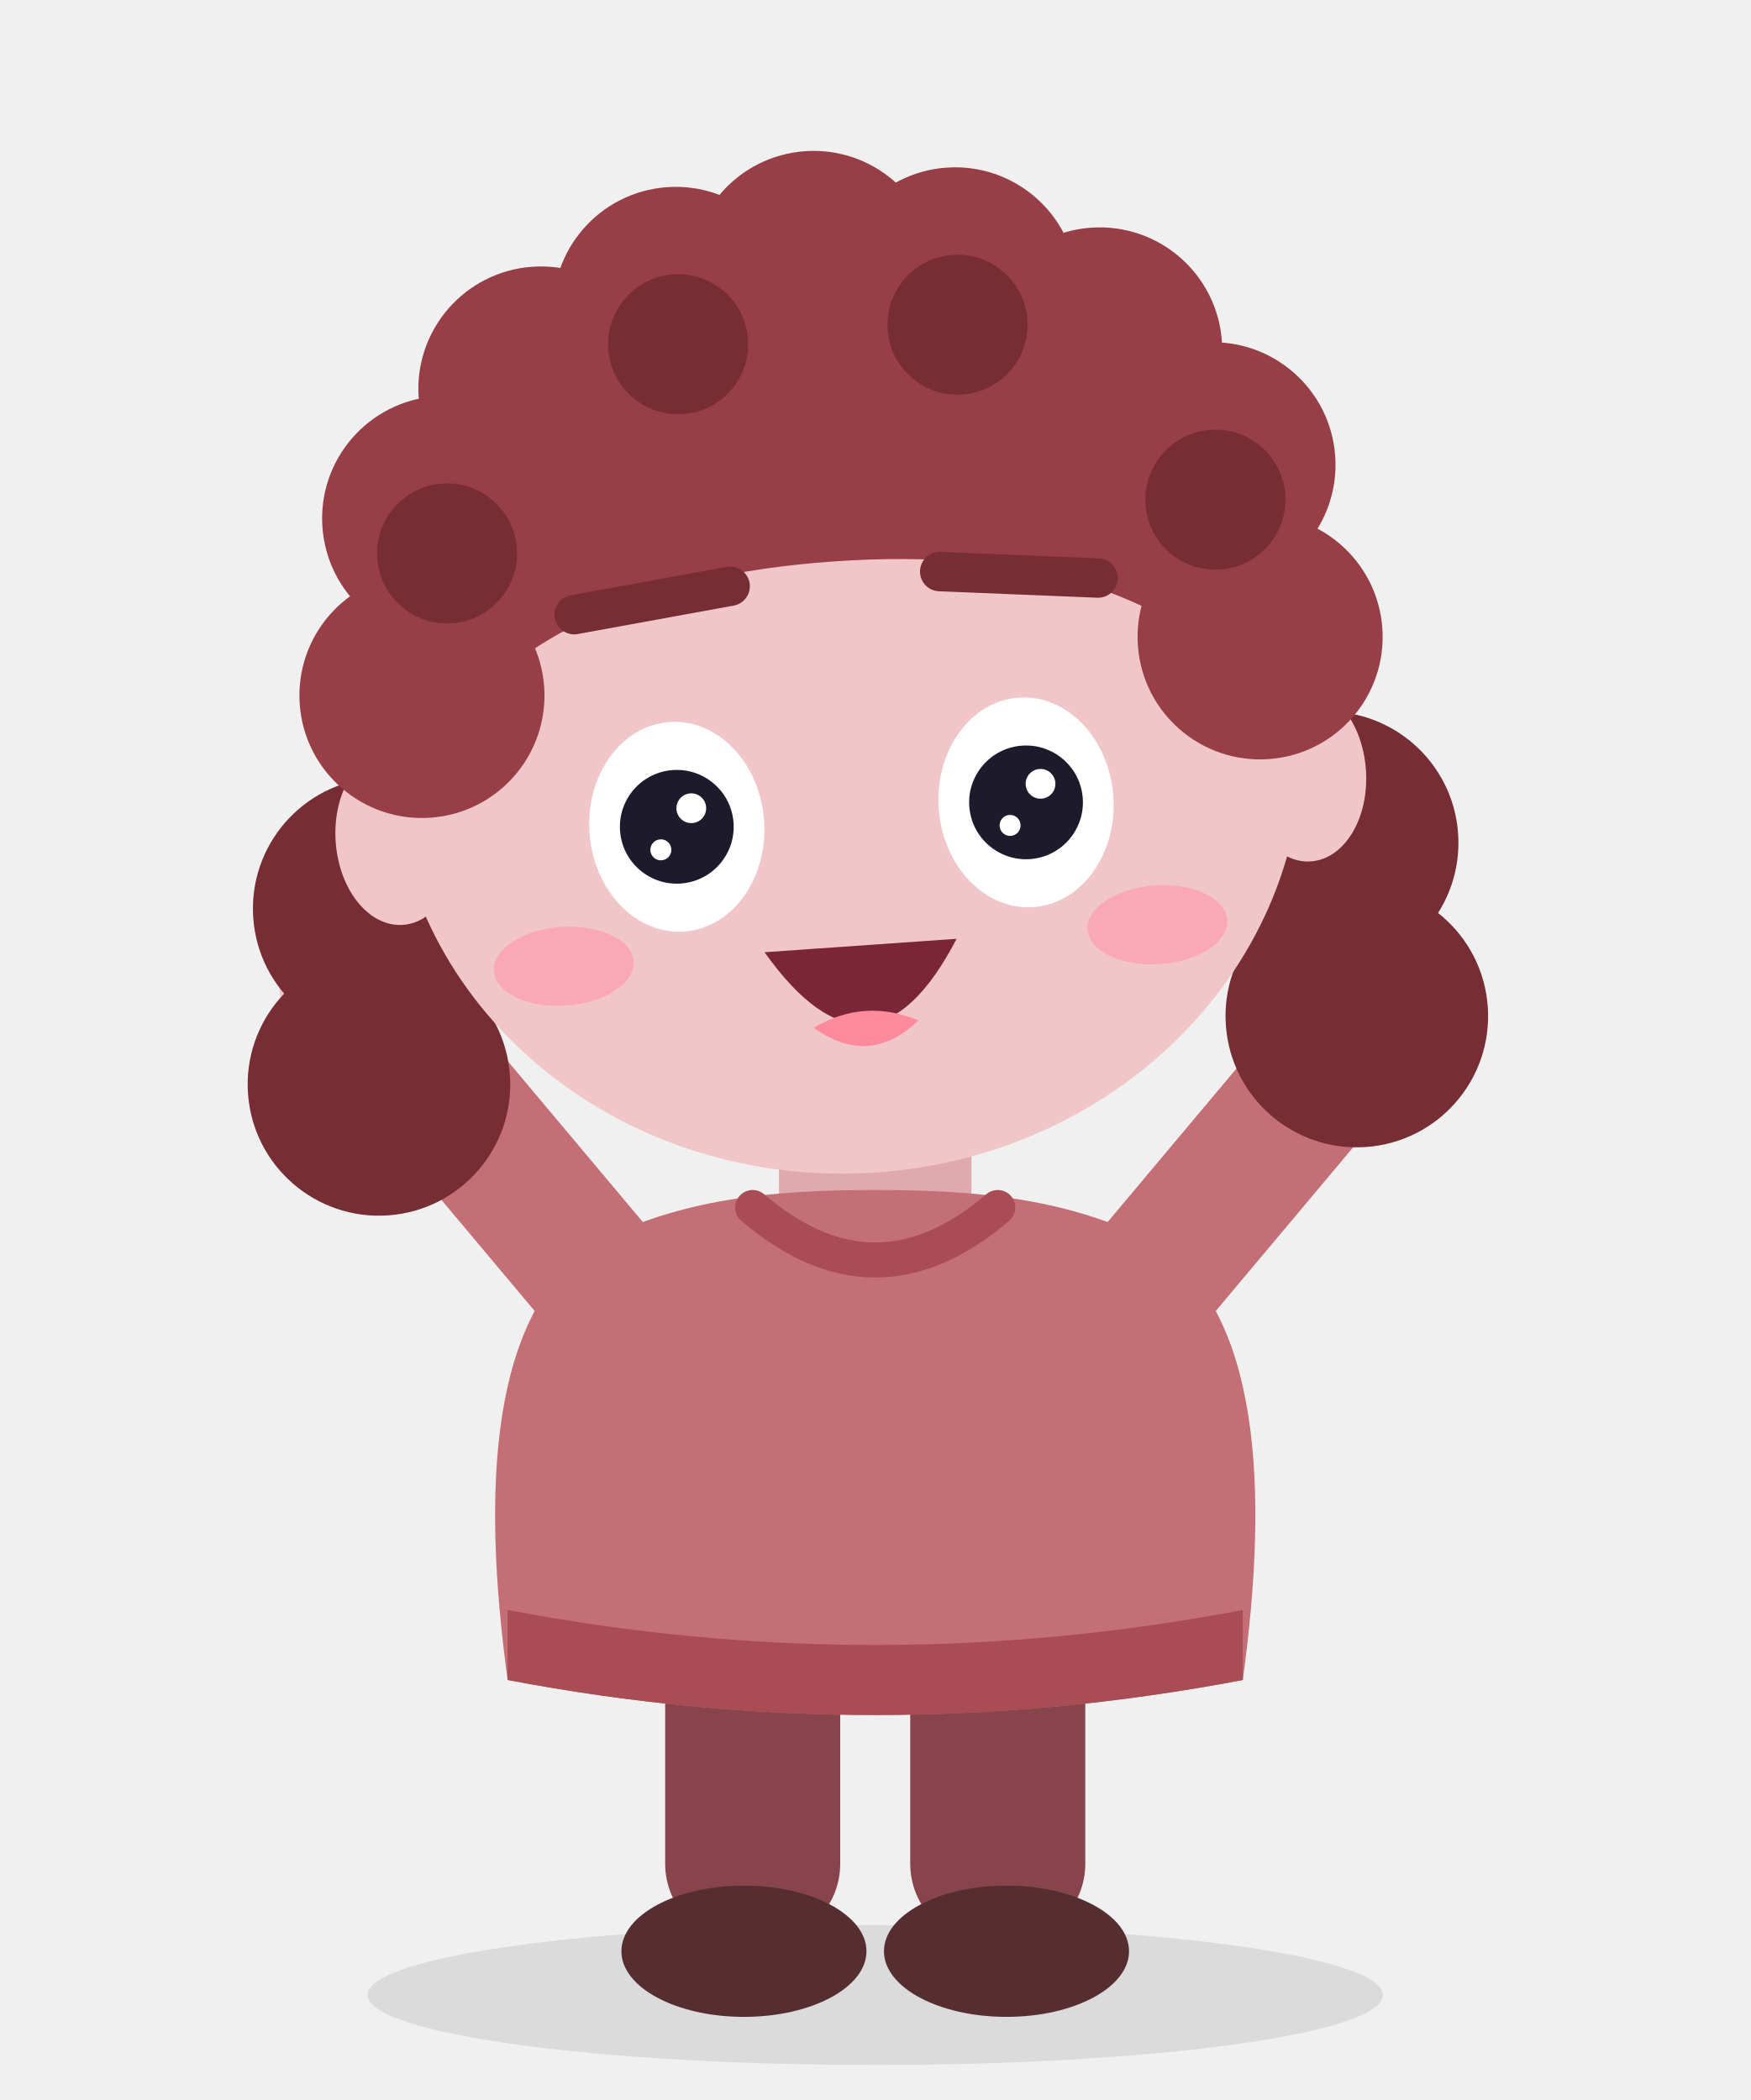
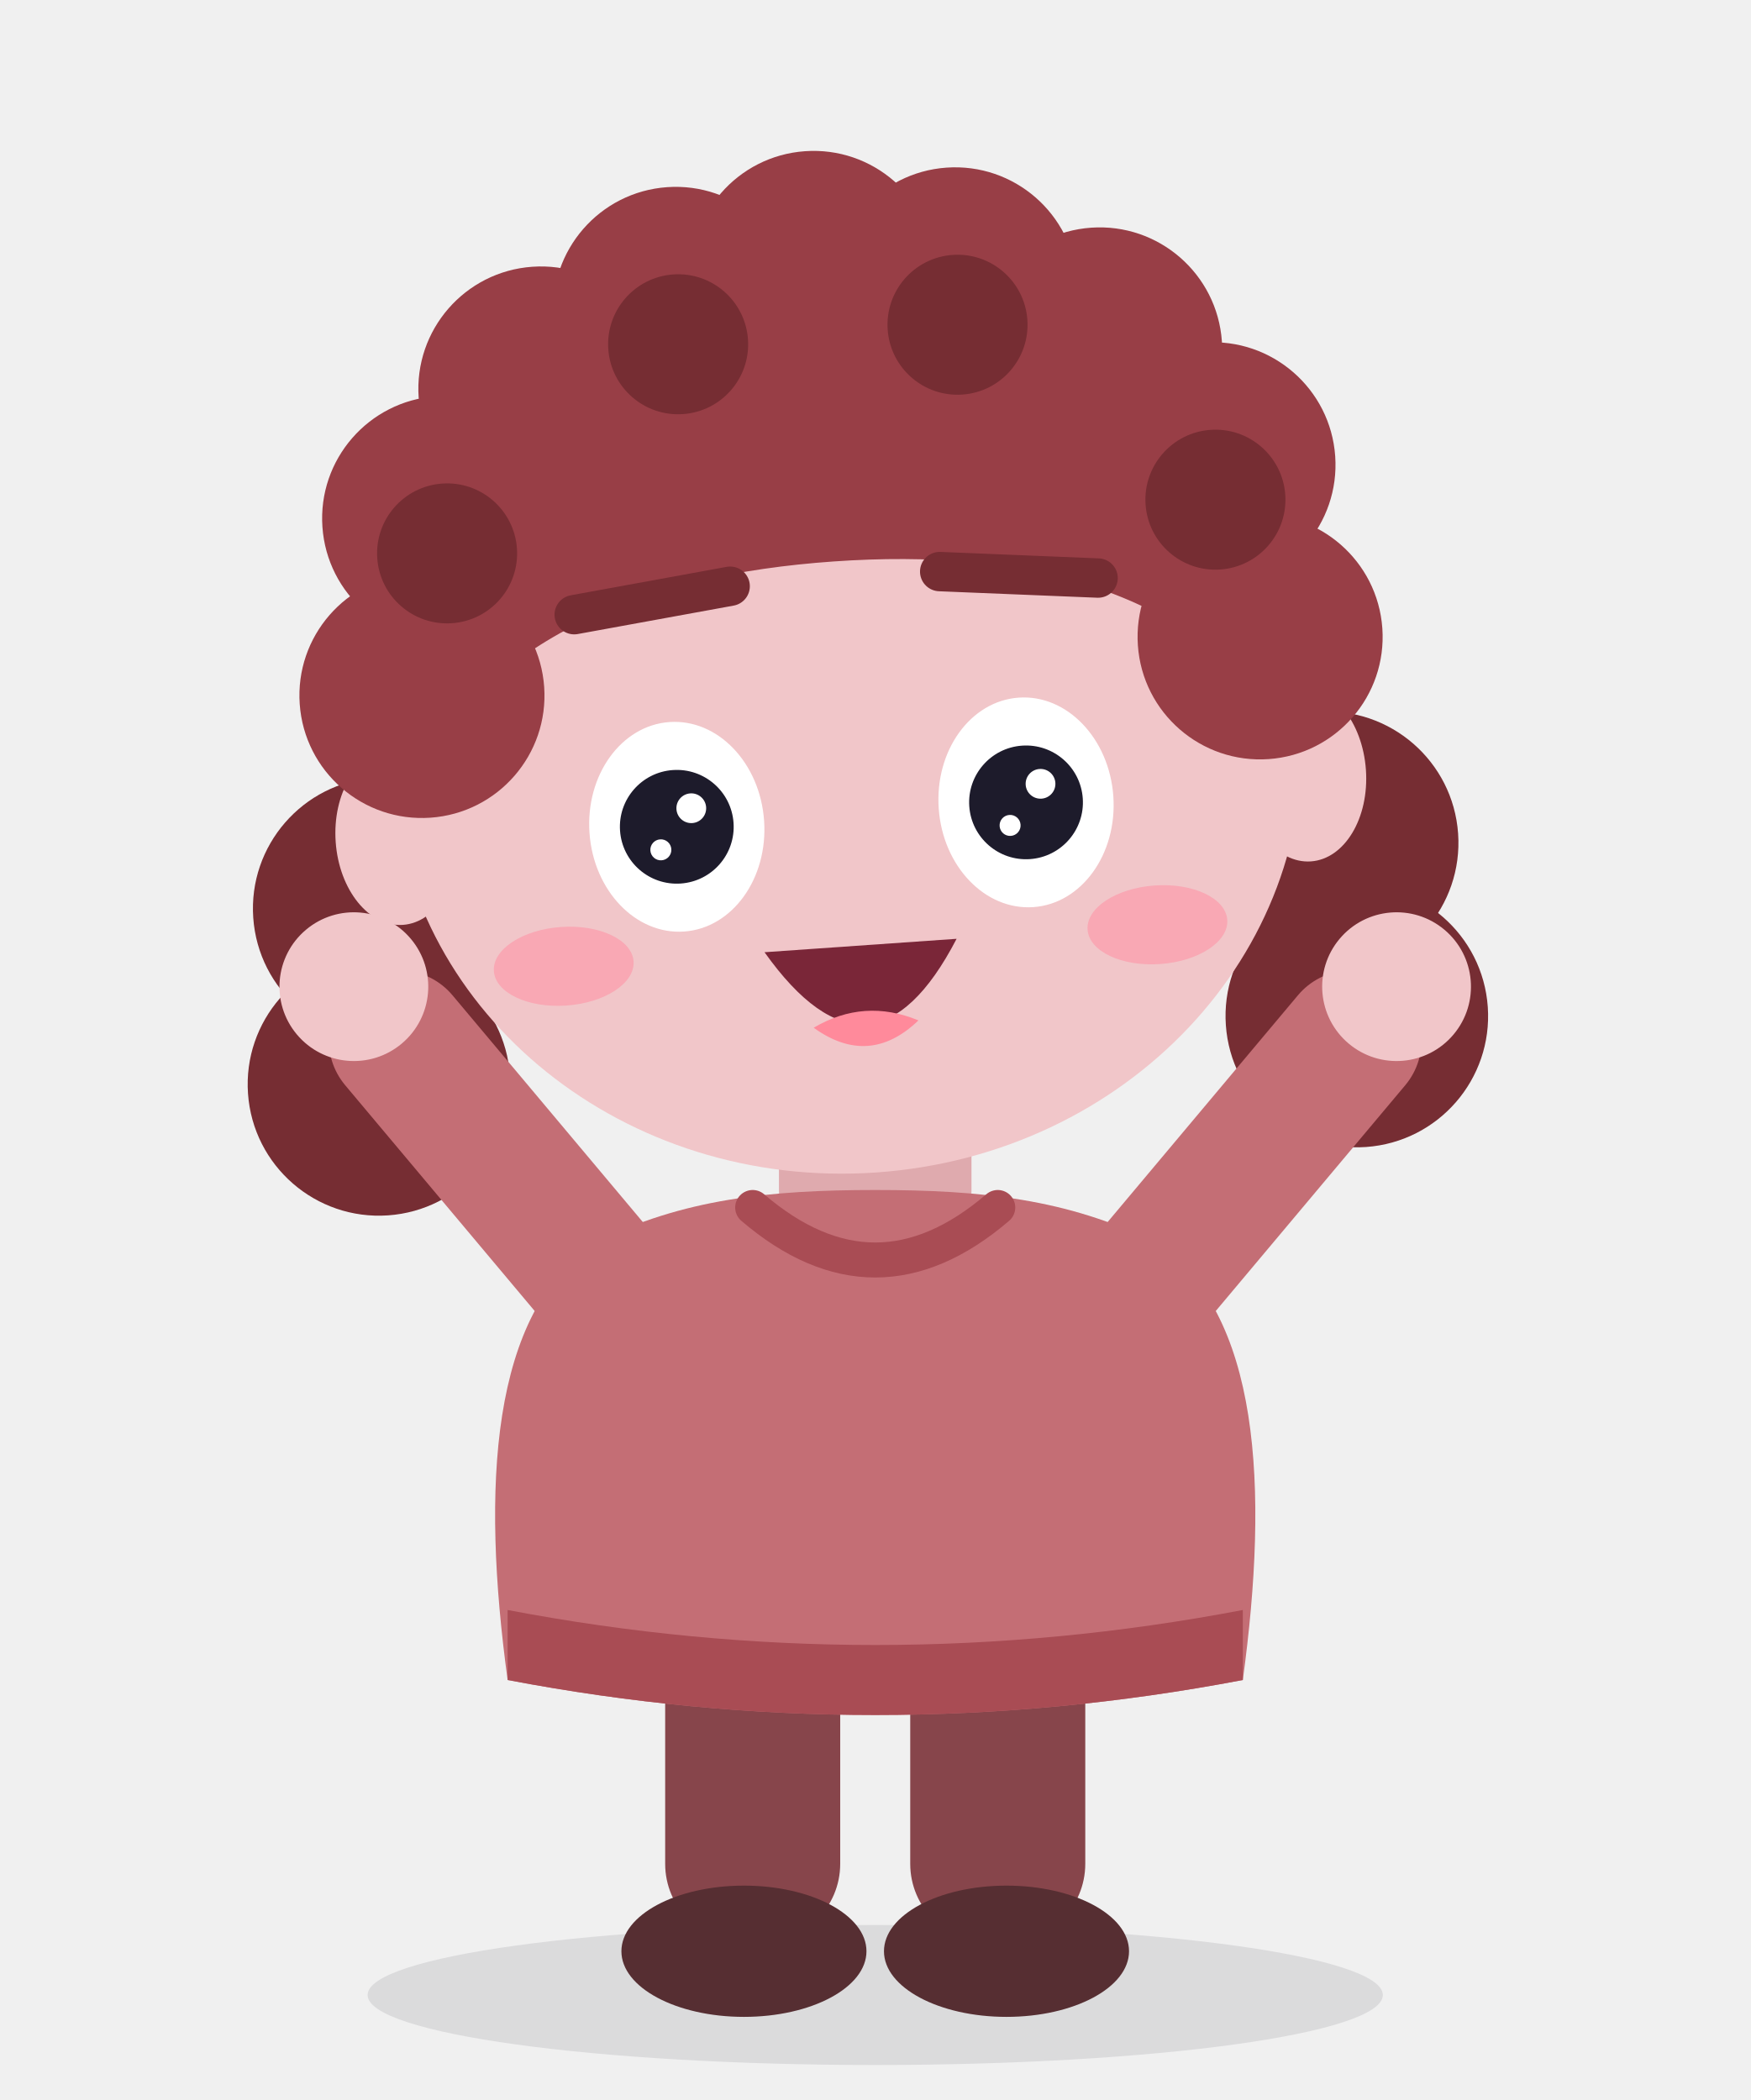
<svg xmlns="http://www.w3.org/2000/svg" viewBox="0 0 200 240" width="200" height="240" role="img" aria-label="Fatima, excited">
  <ellipse cx="100" cy="228" rx="58" ry="8" fill="#1d1b2b" opacity="0.10" />
+   <g transform="rotate(-4 100 132)">
+     <circle cx="46" cy="100" r="15" fill="#762d33" />
+     <circle cx="154" cy="100" r="15" fill="#762d33" />
+     <circle cx="44" cy="120" r="15" fill="#762d33" />
+     <circle cx="156" cy="120" r="15" fill="#762d33" />
+   </g>
  <g transform="rotate(140 70 148)">
    <rect x="62" y="140" width="16" height="54" rx="8" fill="#c46e75" />
    <circle cx="70" cy="194" r="8.5" fill="#f1c6c9" />
  </g>
  <g transform="rotate(-140 130 148)">
    <rect x="122" y="140" width="16" height="54" rx="8" fill="#c46e75" />
    <circle cx="130" cy="194" r="8.5" fill="#f1c6c9" />
  </g>
  <rect x="76" y="184" width="20" height="38" rx="9" fill="#87454b" />
  <rect x="104" y="184" width="20" height="38" rx="9" fill="#87454b" />
  <ellipse cx="85" cy="223" rx="14" ry="7.5" fill="#562e32" />
  <ellipse cx="115" cy="223" rx="14" ry="7.5" fill="#562e32" />
  <rect x="89" y="116" width="22" height="30" rx="10" fill="#dfaaae" />
  <path d="M58,192 C55,170 56,150 68,142 C78,137 88,136 100,136 C112,136 122,137 132,142 C144,150 145,170 142,192 Q100,200 58,192 Z" fill="#c46e75" />
  <path d="M58,192 Q100,200 142,192 L142,184 Q100,192 58,184 Z" fill="#a94c54" />
  <path d="M86,138 Q100,150 114,138" fill="none" stroke="#a94c54" stroke-width="4" stroke-linecap="round" />
  <g transform="rotate(-4 100 132)">
-     <circle cx="46" cy="100" r="15" fill="#762d33" />
-     <circle cx="154" cy="100" r="15" fill="#762d33" />
-     <circle cx="44" cy="120" r="15" fill="#762d33" />
-     <circle cx="156" cy="120" r="15" fill="#762d33" />
    <ellipse cx="100" cy="86" rx="52" ry="48" fill="#f1c6c9" />
    <ellipse cx="48" cy="92" rx="7" ry="10" fill="#f1c6c9" />
    <ellipse cx="152" cy="92" rx="7" ry="10" fill="#f1c6c9" />
    <path d="M50,86 C48,52 74,40 100,40 C126,40 152,52 150,86 C140,70 122,64 100,64 C78,64 60,70 50,86 Z" fill="#983e46" />
    <circle cx="52" cy="76" r="14" fill="#983e46" />
    <circle cx="56" cy="56" r="14" fill="#983e46" />
    <circle cx="68" cy="42" r="14" fill="#983e46" />
    <circle cx="84" cy="34" r="14" fill="#983e46" />
    <circle cx="100" cy="31" r="14" fill="#983e46" />
    <circle cx="116" cy="34" r="14" fill="#983e46" />
    <circle cx="132" cy="42" r="14" fill="#983e46" />
    <circle cx="144" cy="56" r="14" fill="#983e46" />
    <circle cx="148" cy="76" r="14" fill="#983e46" />
    <circle cx="56" cy="60" r="8" fill="#762d33" />
    <circle cx="84" cy="38" r="8" fill="#762d33" />
    <circle cx="116" cy="38" r="8" fill="#762d33" />
    <circle cx="144" cy="60" r="8" fill="#762d33" />
    <ellipse cx="80" cy="93" rx="10" ry="12" fill="#ffffff" />
    <circle cx="80" cy="93" r="6.5" fill="#1d1b2b" />
    <circle cx="81.8" cy="91" r="1.7" fill="#ffffff" />
    <circle cx="78" cy="95.5" r="1.2" fill="#ffffff" />
    <ellipse cx="120" cy="93" rx="10" ry="12" fill="#ffffff" />
    <circle cx="120" cy="93" r="6.5" fill="#1d1b2b" />
    <circle cx="121.8" cy="91" r="1.7" fill="#ffffff" />
    <circle cx="118" cy="95.5" r="1.2" fill="#ffffff" />
    <path d="M70,68 L88,66" stroke="#762d33" stroke-width="4.5" stroke-linecap="round" />
    <path d="M112,66 L130,68" stroke="#762d33" stroke-width="4.5" stroke-linecap="round" />
    <path d="M89,108 Q100,126 111,108 Z" fill="#7a2638" />
    <path d="M94,117 Q100,122 106,117 Q100,114 94,117 Z" fill="#ff8a9b" />
    <ellipse cx="66" cy="108" rx="8" ry="4.5" fill="#ff8fa3" opacity="0.55" />
    <ellipse cx="134" cy="108" rx="8" ry="4.5" fill="#ff8fa3" opacity="0.55" />
  </g>
</svg>
